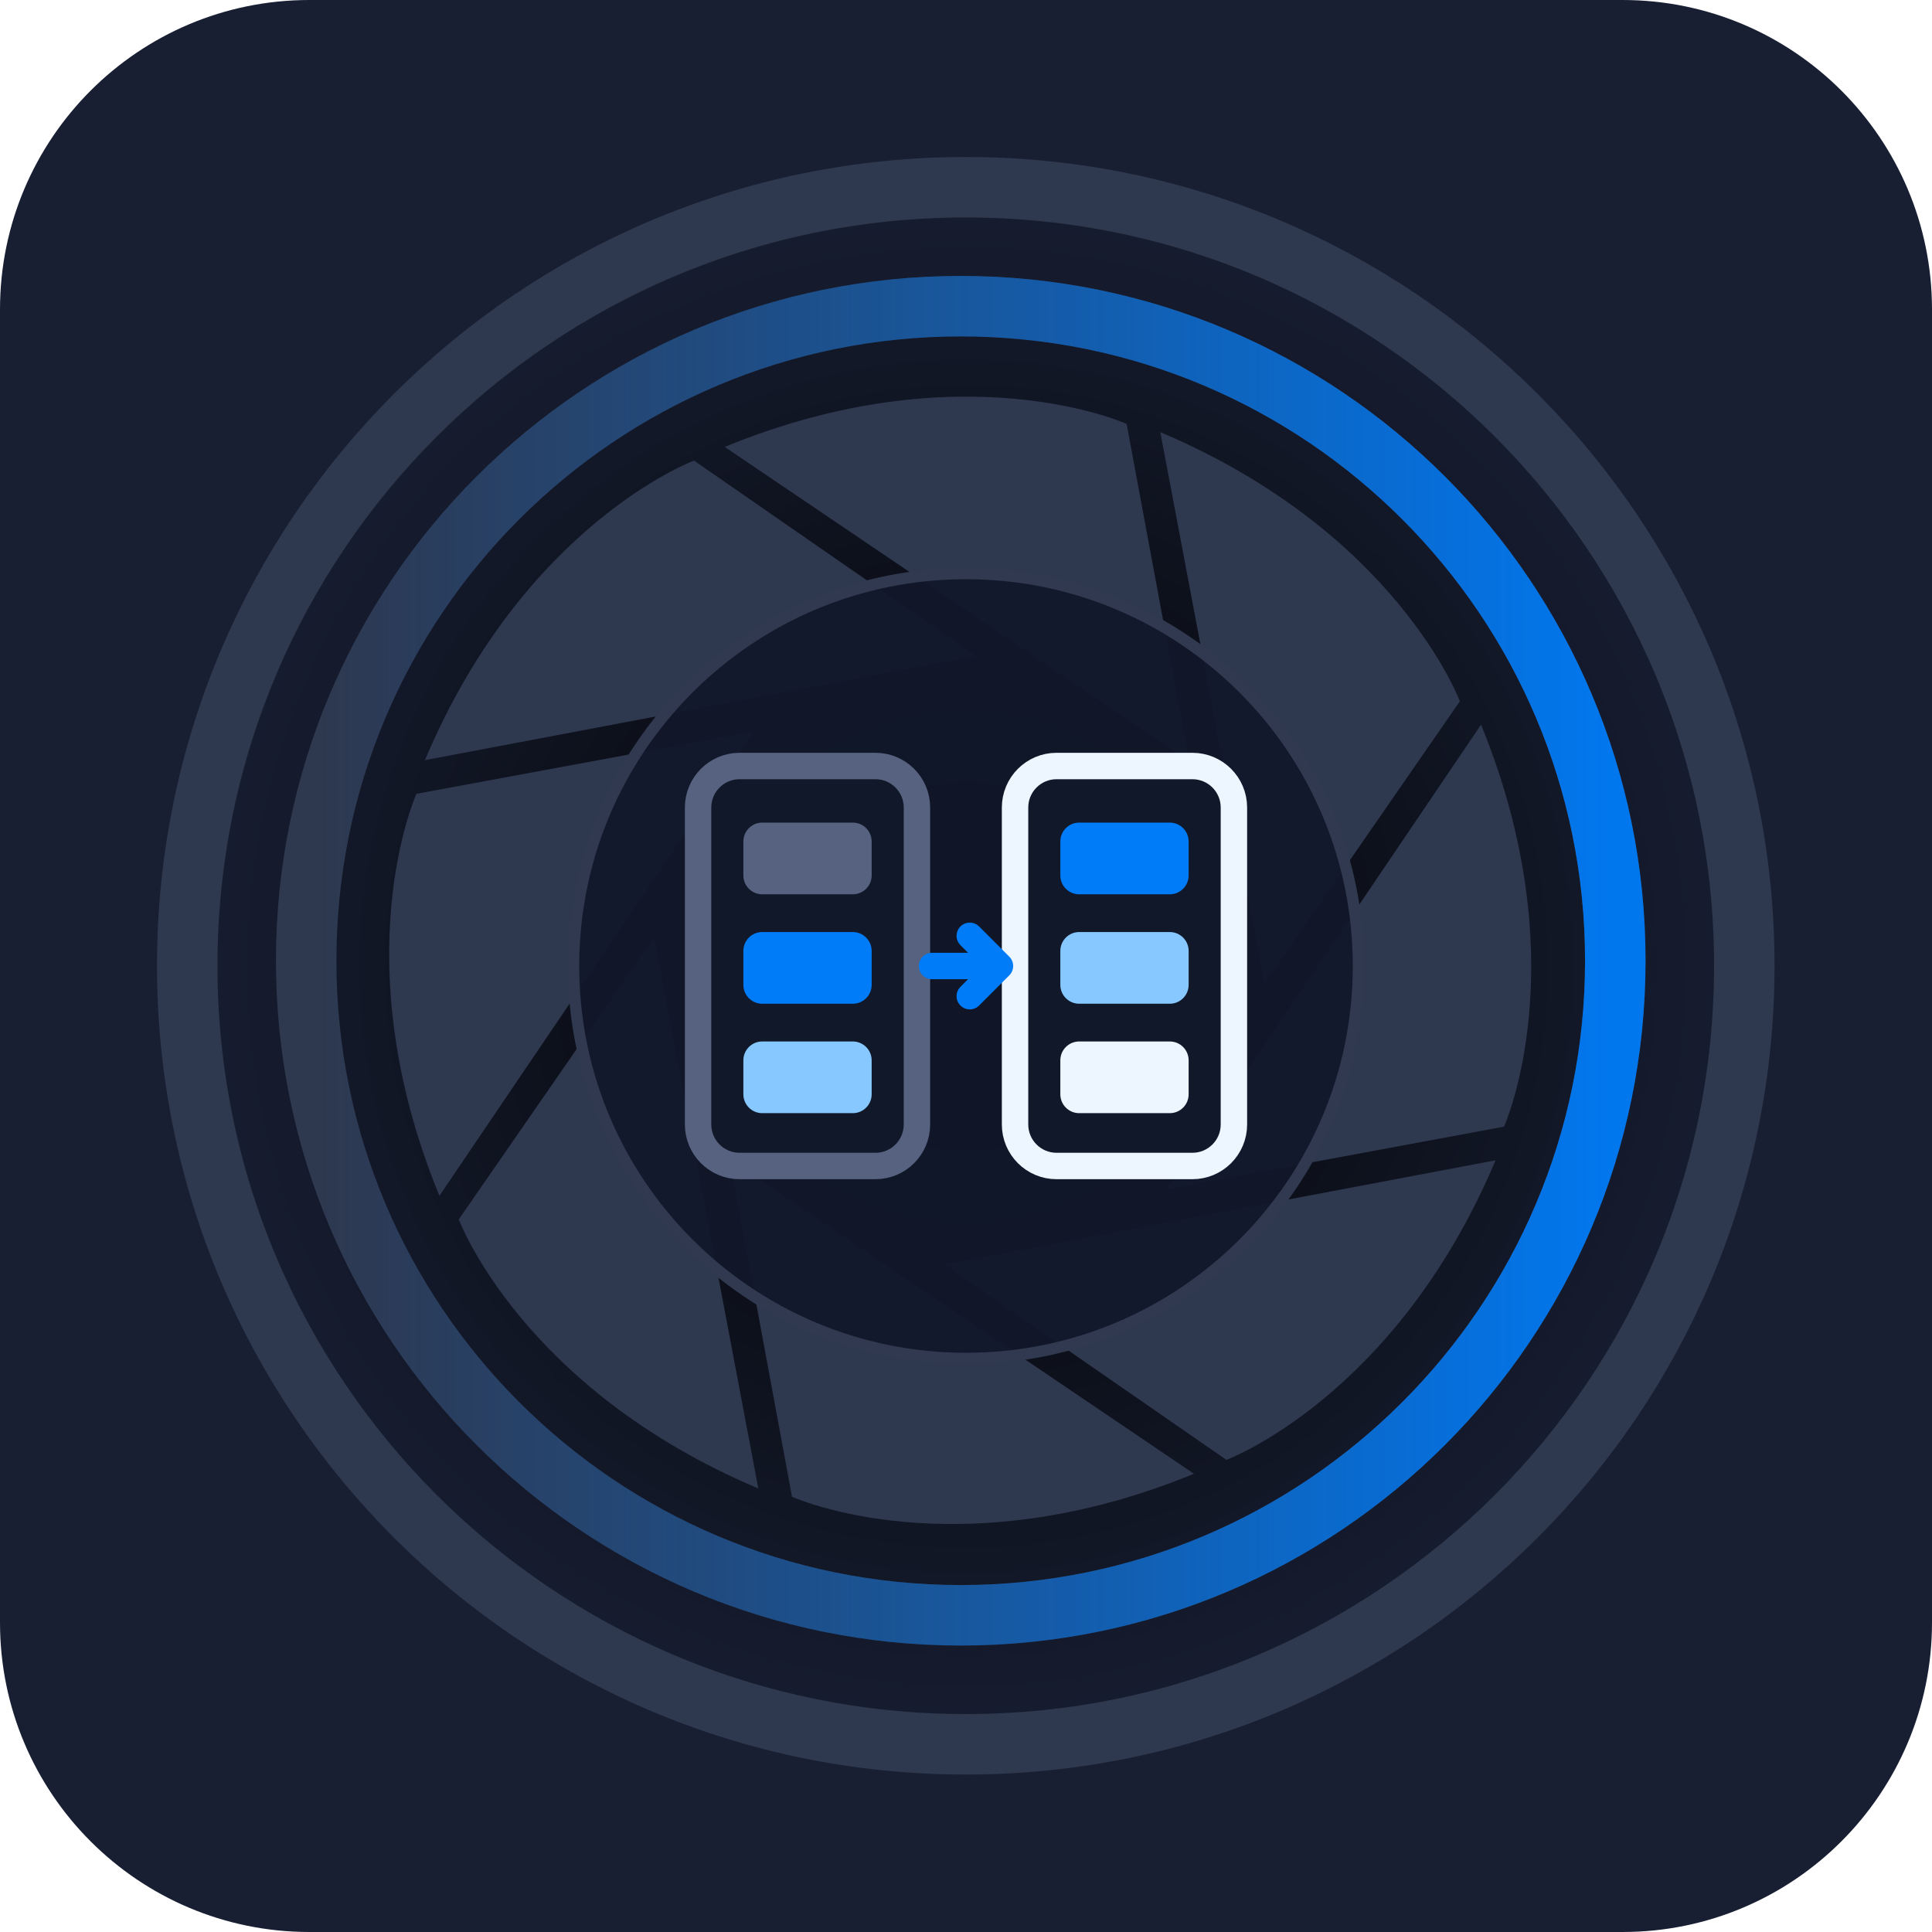
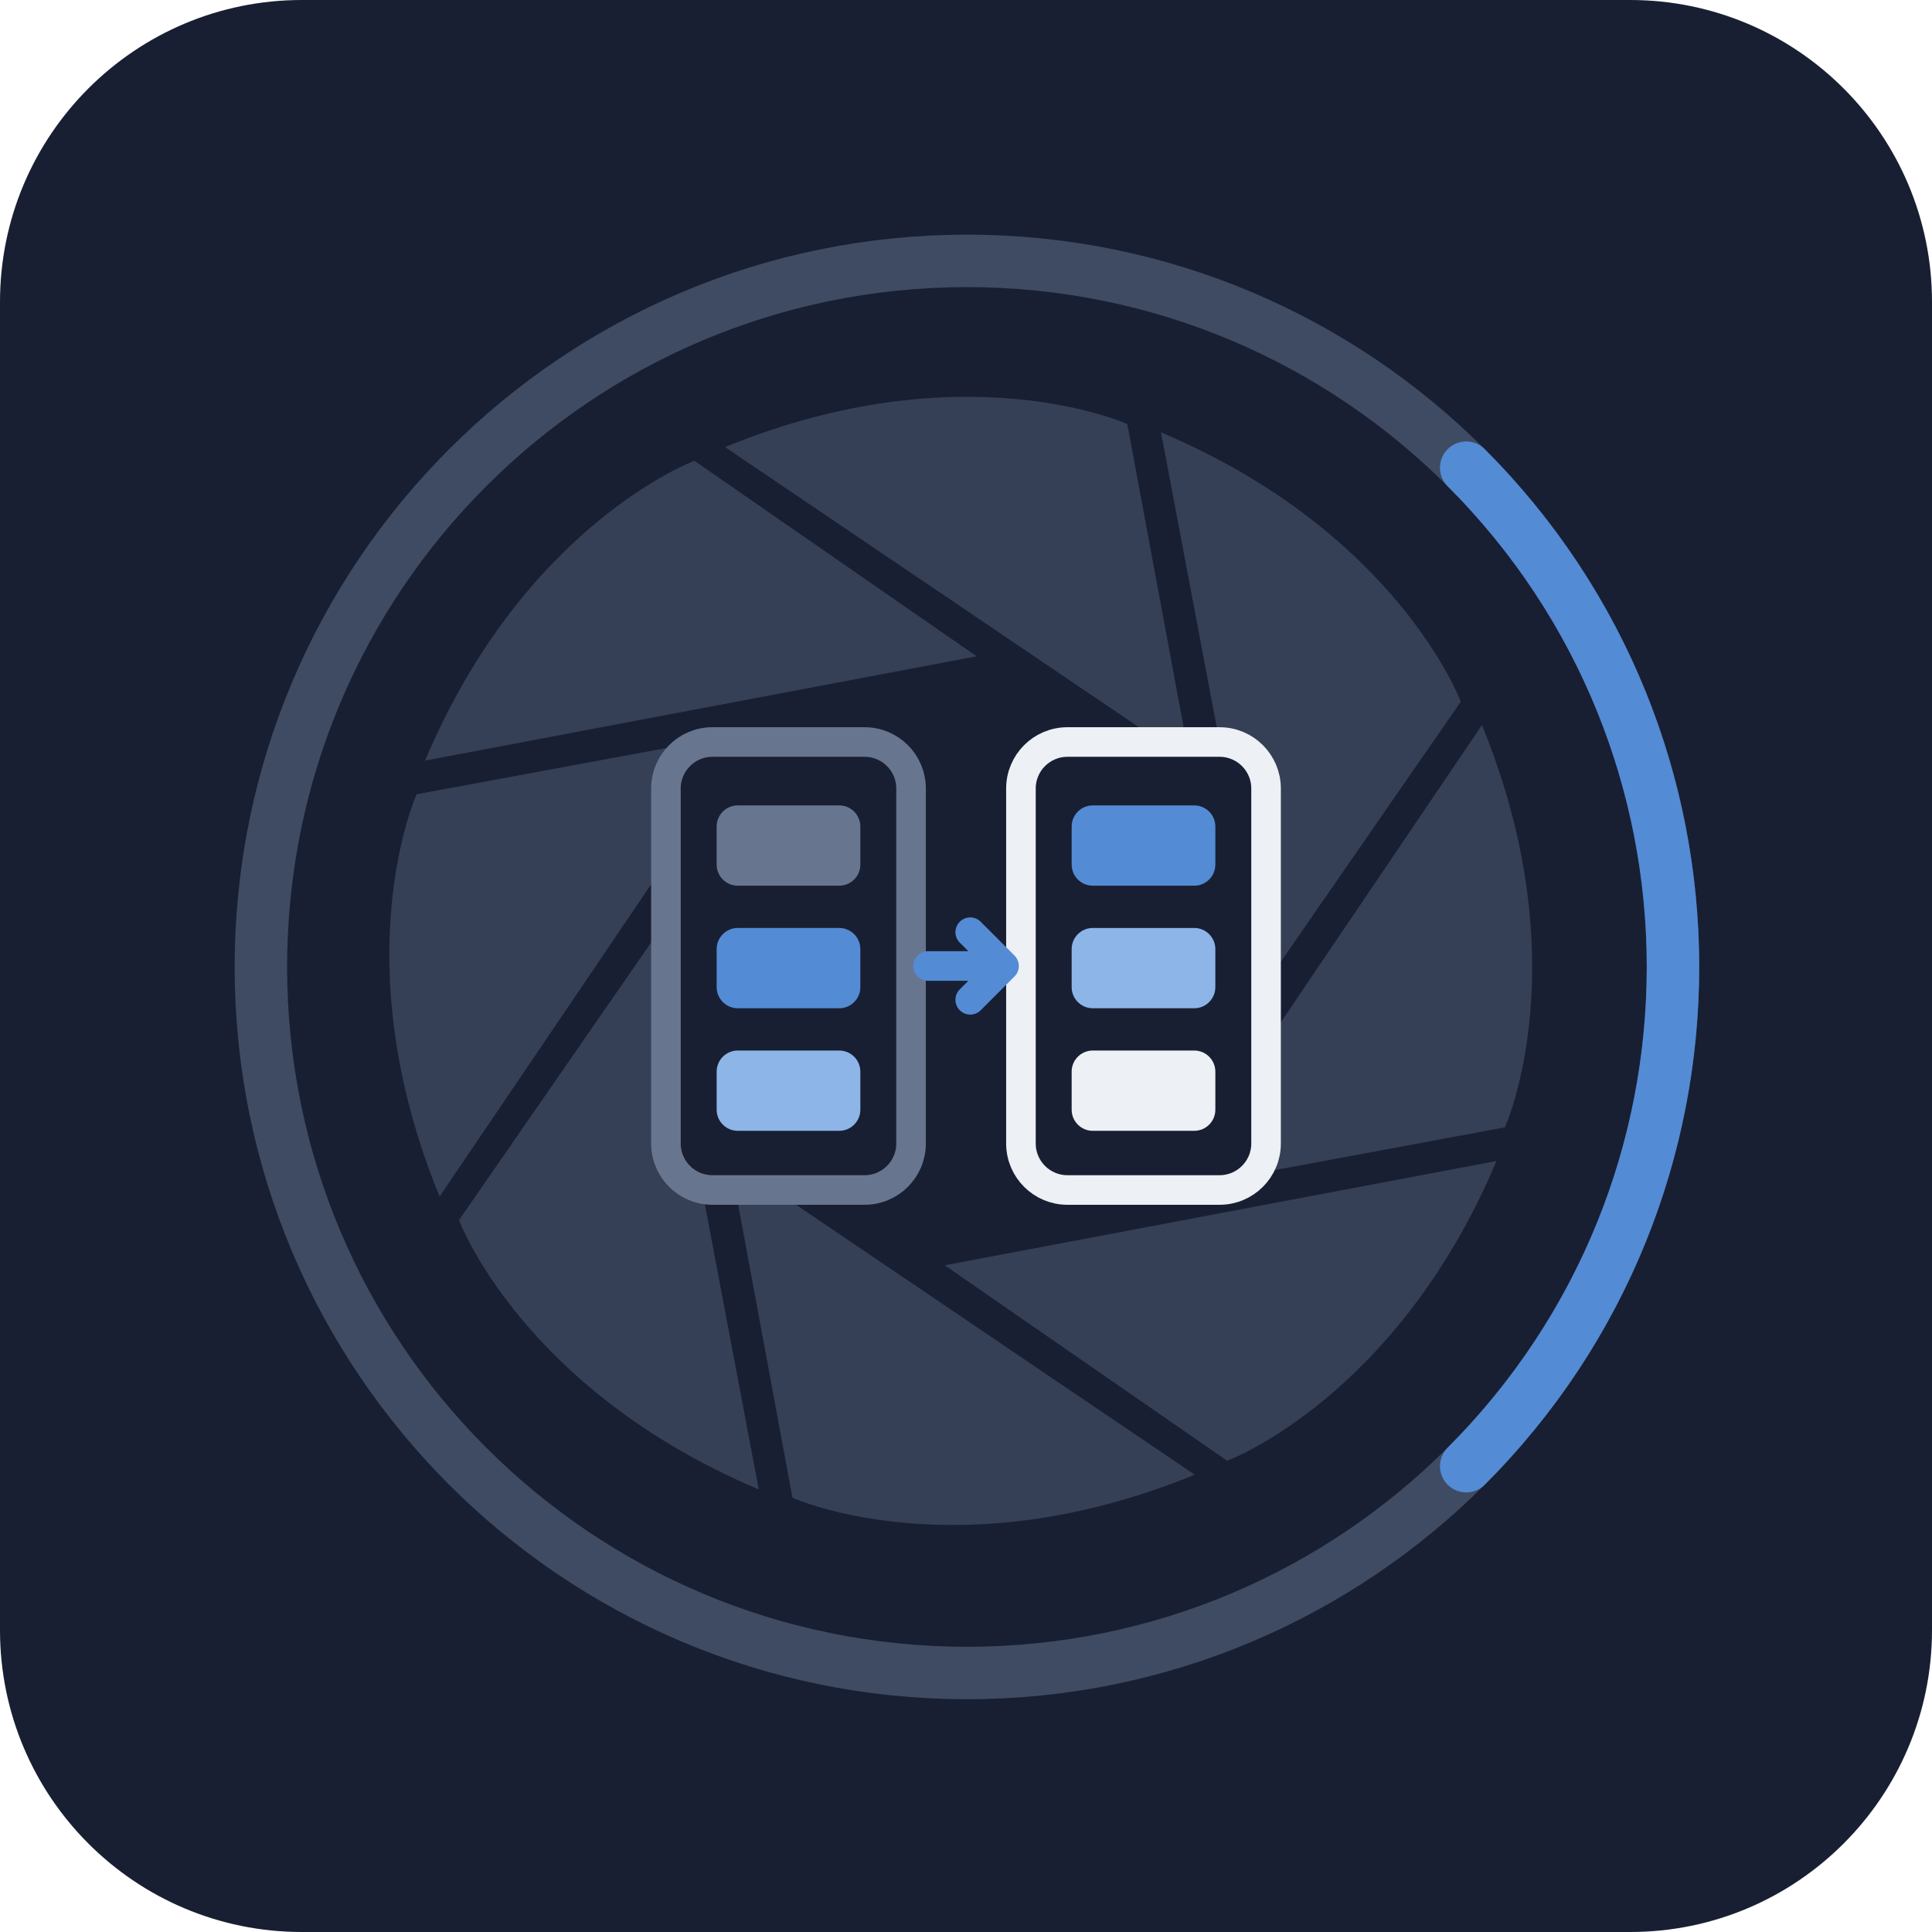
<svg xmlns="http://www.w3.org/2000/svg" width="512" height="512" viewBox="0 0 512 512">
-   <defs>
-     <radialGradient id="inner-circle" cx="50%" cy="50%" r="50%">
-       <stop offset="0" stop-color="#000000" stop-opacity="1" />
-       <stop offset="1" stop-color="#000000" stop-opacity="0" />
-     </radialGradient>
-     <linearGradient id="blue-ring" x1="0" y1="0" x2="1" y2="0">
-       <stop offset="0" stop-color="#007cf9" stop-opacity="0" />
-       <stop offset="1" stop-color="#007cf9" />
-     </linearGradient>
-   </defs>
-   <rect width="512" height="512" rx="82" fill="#181f33" />
-   <g transform="translate(38.4 38.4) scale(.534233)" opacity=".94">
-     <circle cx="407.5" cy="407.5" r="400" fill="url(#inner-circle)" />
-     <g fill="#303950">
-       <path d="m272.4 156.6s-84 31.2-133.5 148.6l273.4-51.7z" />
-       <path d="m134.7 321.9s-37 81.6 11.4 199.4l156.1-230.4z" />
-       <path d="m155.7 533s31.2 83.9 148.6 133.5L252.6 393z" />
-       <path d="m321 670.6s81.5 37 199.4-11.4L290 503.2z" />
-       <path d="m536.5 652.3s84-31.2 133.5-148.6l-273.5 51.7z" />
-       <path d="m662.8 287.6-156 230.5L674.2 487s36.9-81.5-11.4-199.4z" />
-       <path d="m652.3 276s-31.2-83.9-148.6-133.5L555.4 416z" />
-       <path d="m487 138.4s-81.5-37-199.4 11.4l230.5 156z" />
+   <rect width="512" height="512" rx="80" fill="#181F33" />
+   <g transform="translate(38.4 38.4) scale(0.5346012)">
+     <circle cx="407.5" cy="407.5" r="350" fill="none" stroke="#3F4B62" stroke-width="26" />
+     <g fill="#354056">
+       <path d="m 272.4,156.6 c 0,0 -84,31.2 -133.5,148.6 l 273.4,-51.7 z" />
+       <path d="m 134.7,321.9 c 0,0 -37,81.6 11.4,199.4 l 156.1,-230.4 z" />
+       <path d="m 155.7,533 c 0,0 31.2,83.9 148.6,133.5 l -51.7,-273.5 z" />
+       <path d="m 321,670.6 c 0,0 81.5,37 199.4,-11.4 l -230.4,-156 z" />
+       <path d="m 536.5,652.3 c 0,0 84,-31.2 133.5,-148.6 l -273.5,51.7 z" />
+       <path d="m 662.8,287.6 -156,230.5 167.4,-31.1 c 0,0 36.9,-81.5 -11.4,-199.4 z" />
+       <path d="m 652.3,276 c 0,0 -31.2,-83.9 -148.6,-133.5 l 51.7,273.5 z" />
+       <path d="m 487,138.4 c 0,0 -81.5,-37 -199.4,11.4 l 230.5,156 z" />
    </g>
-     <circle cx="404.7" cy="404.7" r="324.7" fill="none" stroke="#303950" stroke-width="30" />
-     <circle cx="407.2" cy="407.2" r="386.2" fill="none" stroke="#303950" stroke-width="30" />
-     <circle cx="404.7" cy="404.7" r="324.7" fill="none" stroke="url(#blue-ring)" stroke-width="30" />
+     <path d="M654.987 160.013 A350 350 0 0 1 654.987 654.987" fill="none" stroke="#538BD5" stroke-width="26" stroke-linecap="round" />
  </g>
-   <circle cx="256" cy="256" r="104" fill="#11182a" fill-opacity=".94" stroke="#303950" stroke-width="3" />
-   <g fill="#11182a" stroke-linejoin="round" stroke-width="7">
-     <rect x="185" y="203" width="58" height="106" rx="11" stroke="#56627f" />
-     <rect x="269" y="203" width="58" height="106" rx="11" stroke="#edf6ff" />
+   <g transform="translate(256 256) scale(1.12) translate(-256 -256)">
+     <g fill="#181F33" stroke-linejoin="round" stroke-width="7">
+       <rect x="185" y="203" width="58" height="106" rx="11" stroke="#68758E" />
+       <rect x="269" y="203" width="58" height="106" rx="11" stroke="#EDF0F4" />
+     </g>
+     <g>
+       <rect x="197" y="218" width="34" height="19" rx="5" fill="#68758E" />
+       <rect x="197" y="247" width="34" height="19" rx="5" fill="#538BD5" />
+       <rect x="197" y="276" width="34" height="19" rx="5" fill="#8DB5E8" />
+       <rect x="281" y="218" width="34" height="19" rx="5" fill="#538BD5" />
+       <rect x="281" y="247" width="34" height="19" rx="5" fill="#8DB5E8" />
+       <rect x="281" y="276" width="34" height="19" rx="5" fill="#EDF0F4" />
+     </g>
+     <path d="M247 256h17m-7-8 8 8-8 8" fill="none" stroke="#538BD5" stroke-linecap="round" stroke-linejoin="round" stroke-width="7" />
  </g>
-   <g>
-     <rect x="197" y="218" width="34" height="19" rx="5" fill="#56627f" />
-     <rect x="197" y="247" width="34" height="19" rx="5" fill="#007cf9" />
-     <rect x="197" y="276" width="34" height="19" rx="5" fill="#86c8ff" />
-     <rect x="281" y="218" width="34" height="19" rx="5" fill="#007cf9" />
-     <rect x="281" y="247" width="34" height="19" rx="5" fill="#86c8ff" />
-     <rect x="281" y="276" width="34" height="19" rx="5" fill="#edf6ff" />
-   </g>
-   <path d="M247 256h17m-7-8 8 8-8 8" fill="none" stroke="#007cf9" stroke-linecap="round" stroke-linejoin="round" stroke-width="7" />
</svg>
